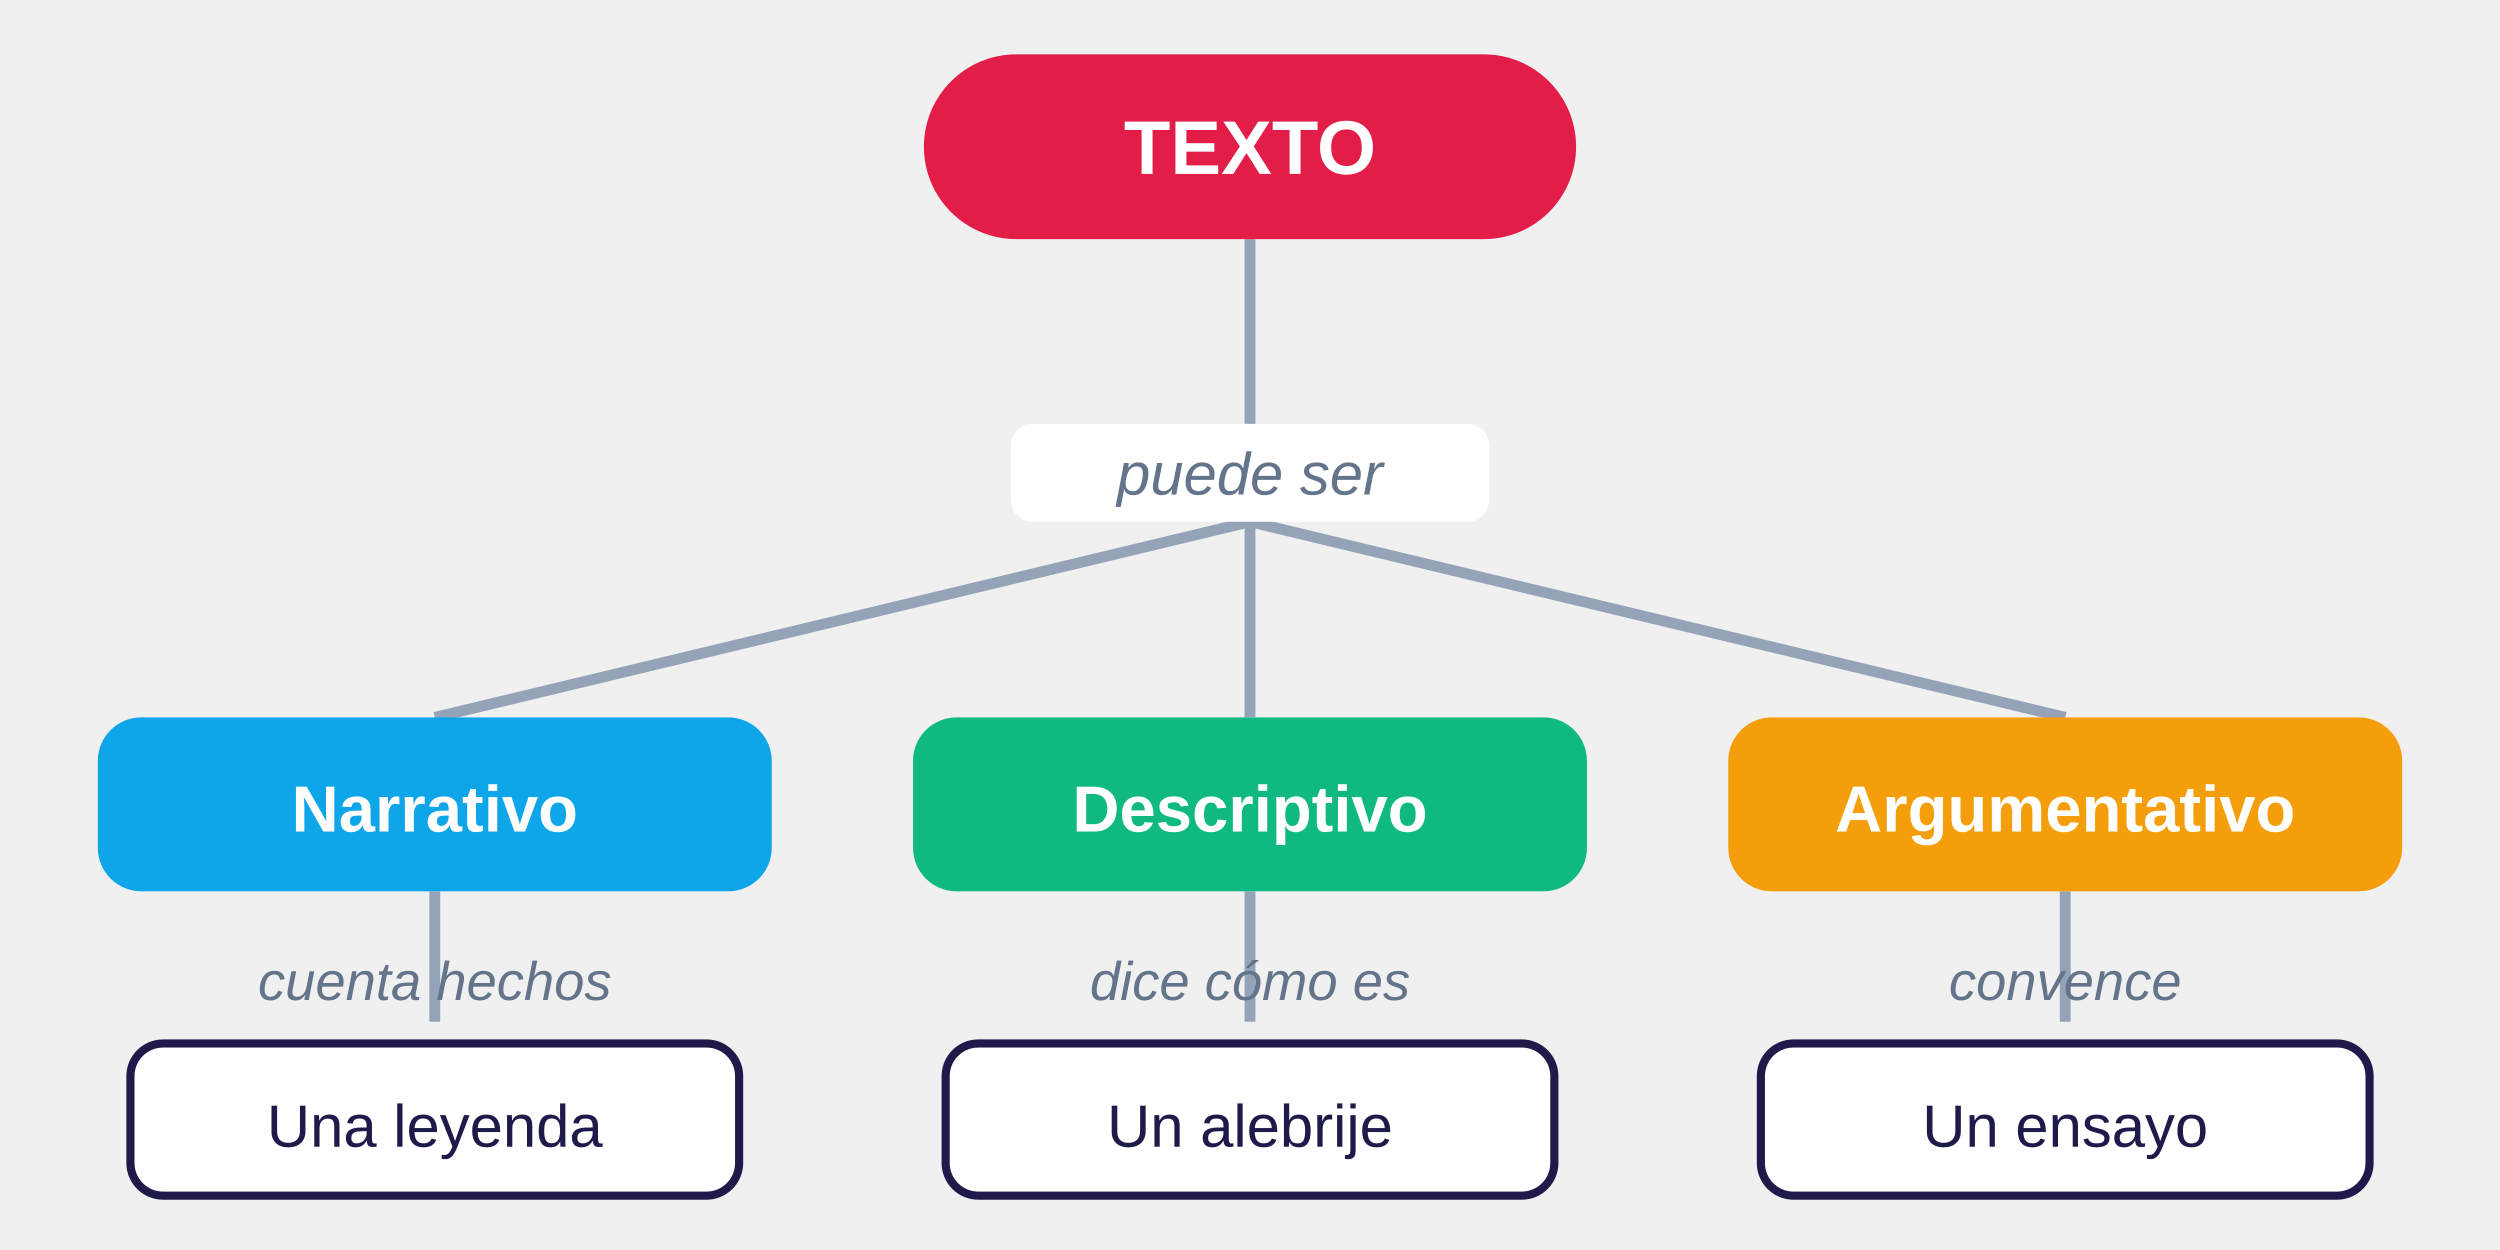
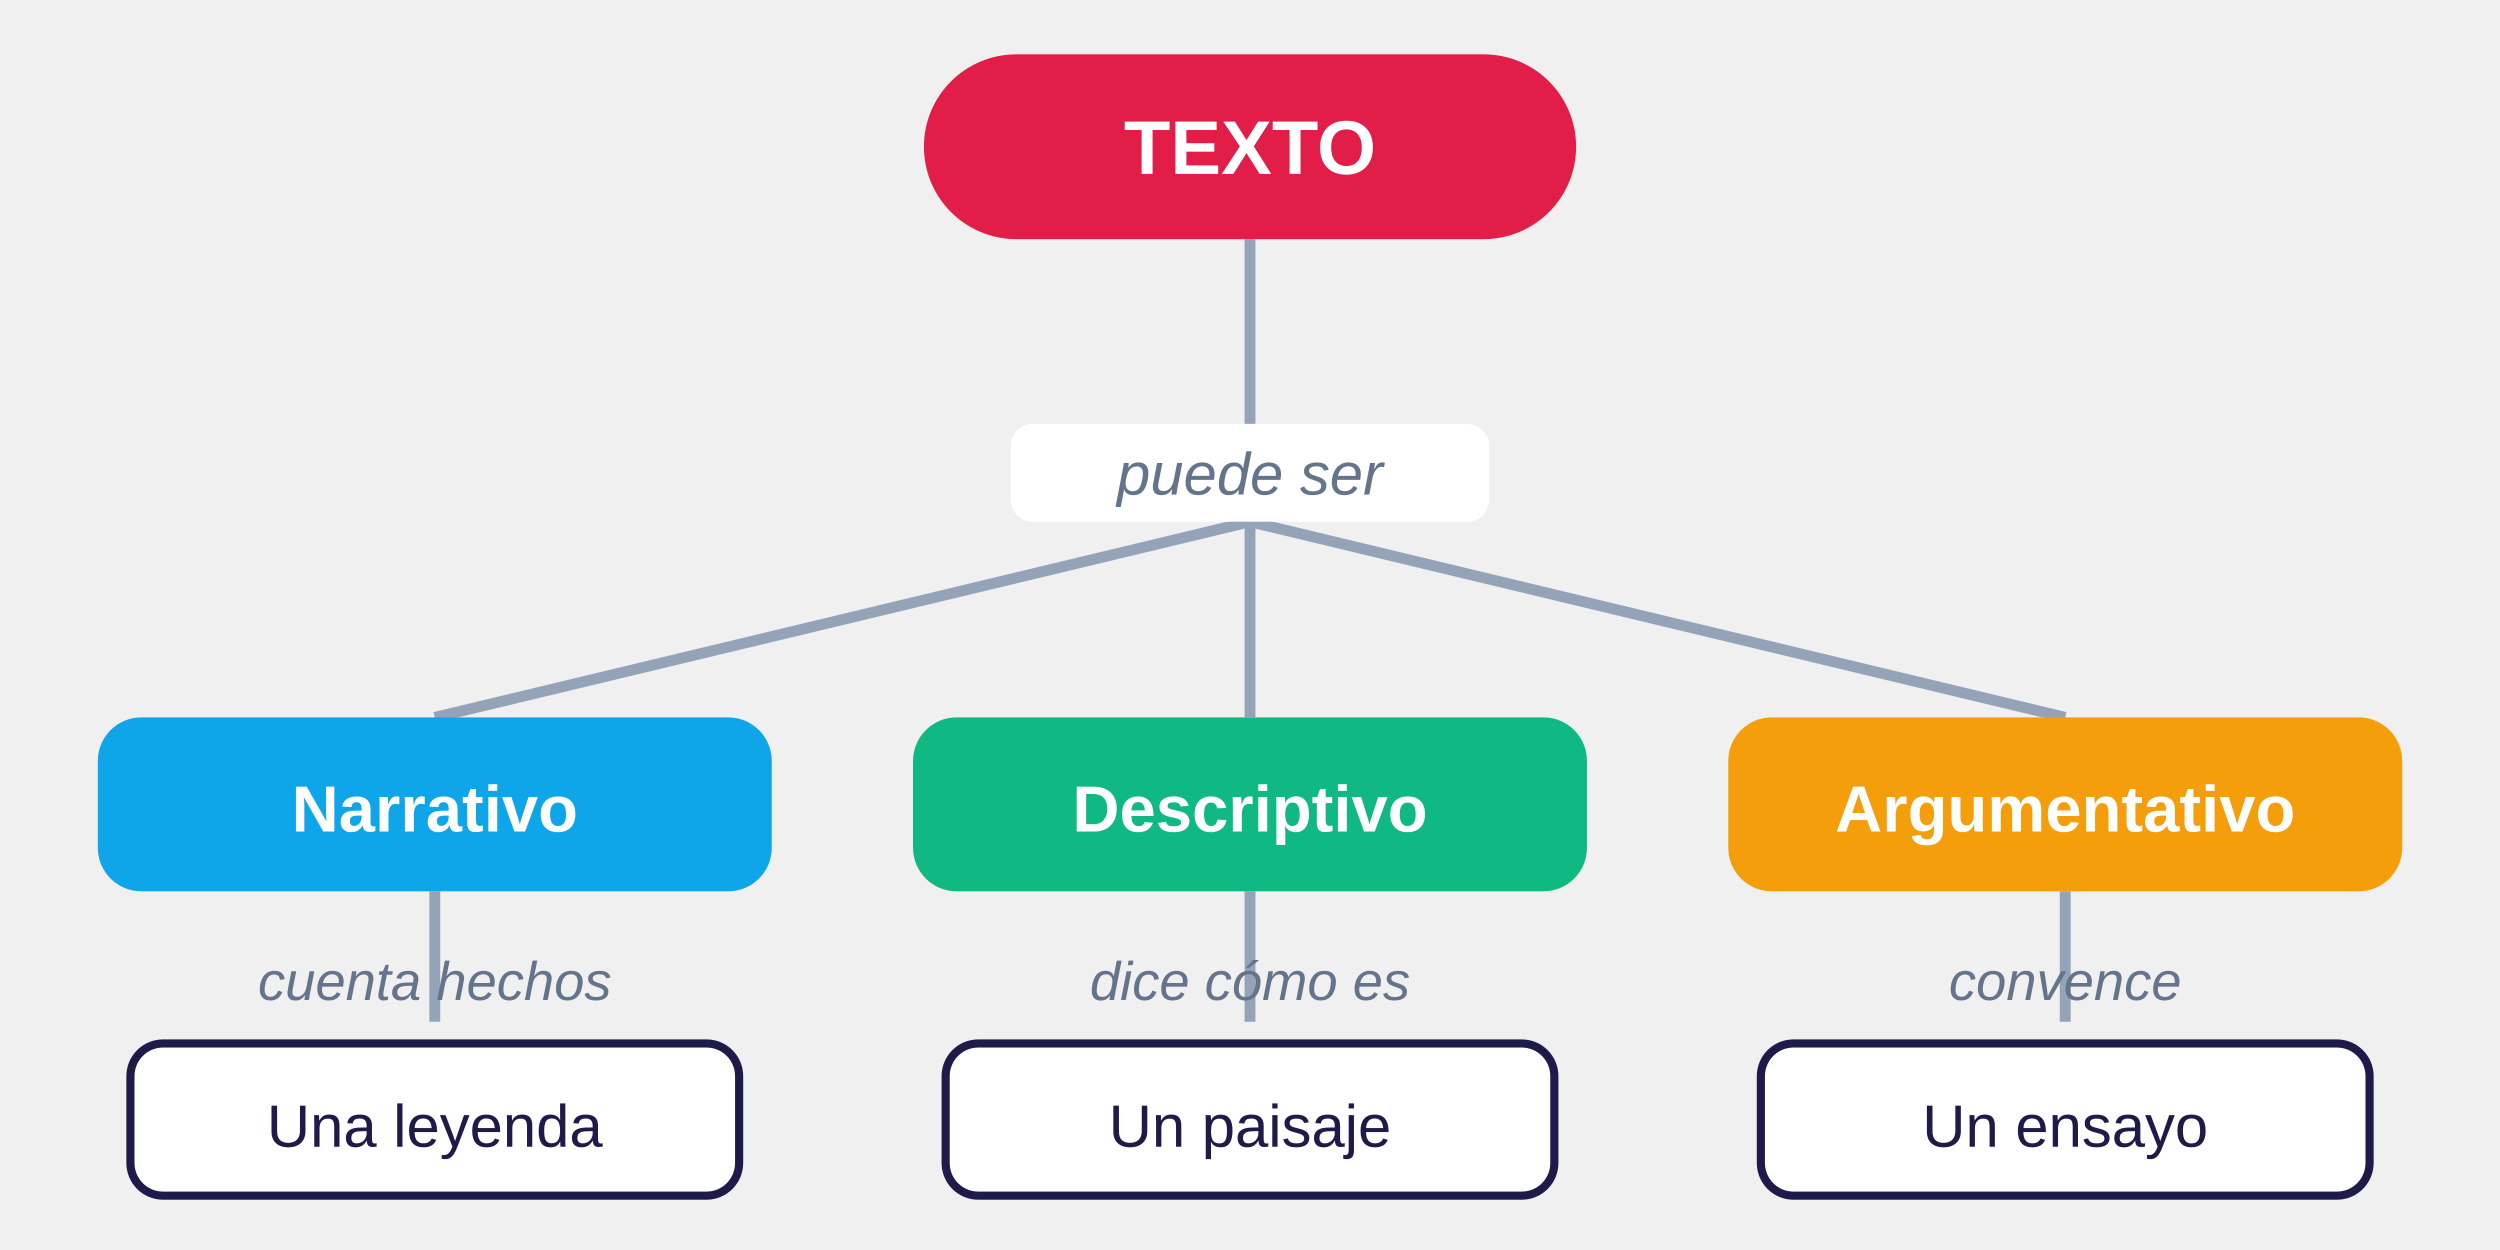
<svg xmlns="http://www.w3.org/2000/svg" viewBox="0 0 460 230" role="img">
  <g stroke="#94a3b8" stroke-width="2">
    <line x1="230" y1="44" x2="230" y2="78" />
    <line x1="230" y1="96" x2="80" y2="132" />
    <line x1="230" y1="96" x2="230" y2="132" />
    <line x1="230" y1="96" x2="380" y2="132" />
    <line x1="80" y1="164" x2="80" y2="188" />
    <line x1="230" y1="164" x2="230" y2="188" />
    <line x1="380" y1="164" x2="380" y2="188" />
  </g>
  <rect x="170" y="10" width="120" height="34" rx="17" fill="#e11d48" />
  <text x="230" y="32" font-family="Arial, sans-serif" font-size="14" text-anchor="middle" fill="#fff" font-weight="bold">TEXTO</text>
  <rect x="186" y="78" width="88" height="18" rx="4" fill="#fff" />
  <text x="230" y="91" font-family="Arial, sans-serif" font-size="11" text-anchor="middle" font-style="italic" fill="#64748b">puede ser</text>
  <rect x="18" y="132" width="124" height="32" rx="8" fill="#0ea5e9" />
  <text x="80" y="153" font-family="Arial, sans-serif" font-size="12" text-anchor="middle" fill="#fff" font-weight="bold">Narrativo</text>
  <rect x="168" y="132" width="124" height="32" rx="8" fill="#10b981" />
  <text x="230" y="153" font-family="Arial, sans-serif" font-size="12" text-anchor="middle" fill="#fff" font-weight="bold">Descriptivo</text>
  <rect x="318" y="132" width="124" height="32" rx="8" fill="#f59e0b" />
  <text x="380" y="153" font-family="Arial, sans-serif" font-size="12" text-anchor="middle" fill="#fff" font-weight="bold">Argumentativo</text>
  <text x="80" y="184" font-family="Arial, sans-serif" font-size="10" text-anchor="middle" font-style="italic" fill="#64748b">cuenta hechos</text>
  <rect x="24" y="192" width="112" height="28" rx="6" fill="#fff" stroke="#1e1b4b" stroke-width="1.5" />
  <text x="80" y="211" font-family="Arial, sans-serif" font-size="11" fill="#1e1b4b" text-anchor="middle">Una leyenda</text>
  <text x="230" y="184" font-family="Arial, sans-serif" font-size="10" text-anchor="middle" font-style="italic" fill="#64748b">dice cómo es</text>
  <rect x="174" y="192" width="112" height="28" rx="6" fill="#fff" stroke="#1e1b4b" stroke-width="1.5" />
-   <text x="230" y="211" font-family="Arial, sans-serif" font-size="11" fill="#1e1b4b" text-anchor="middle">Un alebrije</text>
+   <text x="230" y="211" font-family="Arial, sans-serif" font-size="11" fill="#1e1b4b" text-anchor="middle">Un paisaje</text>
  <text x="380" y="184" font-family="Arial, sans-serif" font-size="10" text-anchor="middle" font-style="italic" fill="#64748b">convence</text>
  <rect x="324" y="192" width="112" height="28" rx="6" fill="#fff" stroke="#1e1b4b" stroke-width="1.5" />
  <text x="380" y="211" font-family="Arial, sans-serif" font-size="11" fill="#1e1b4b" text-anchor="middle">Un ensayo</text>
</svg>
